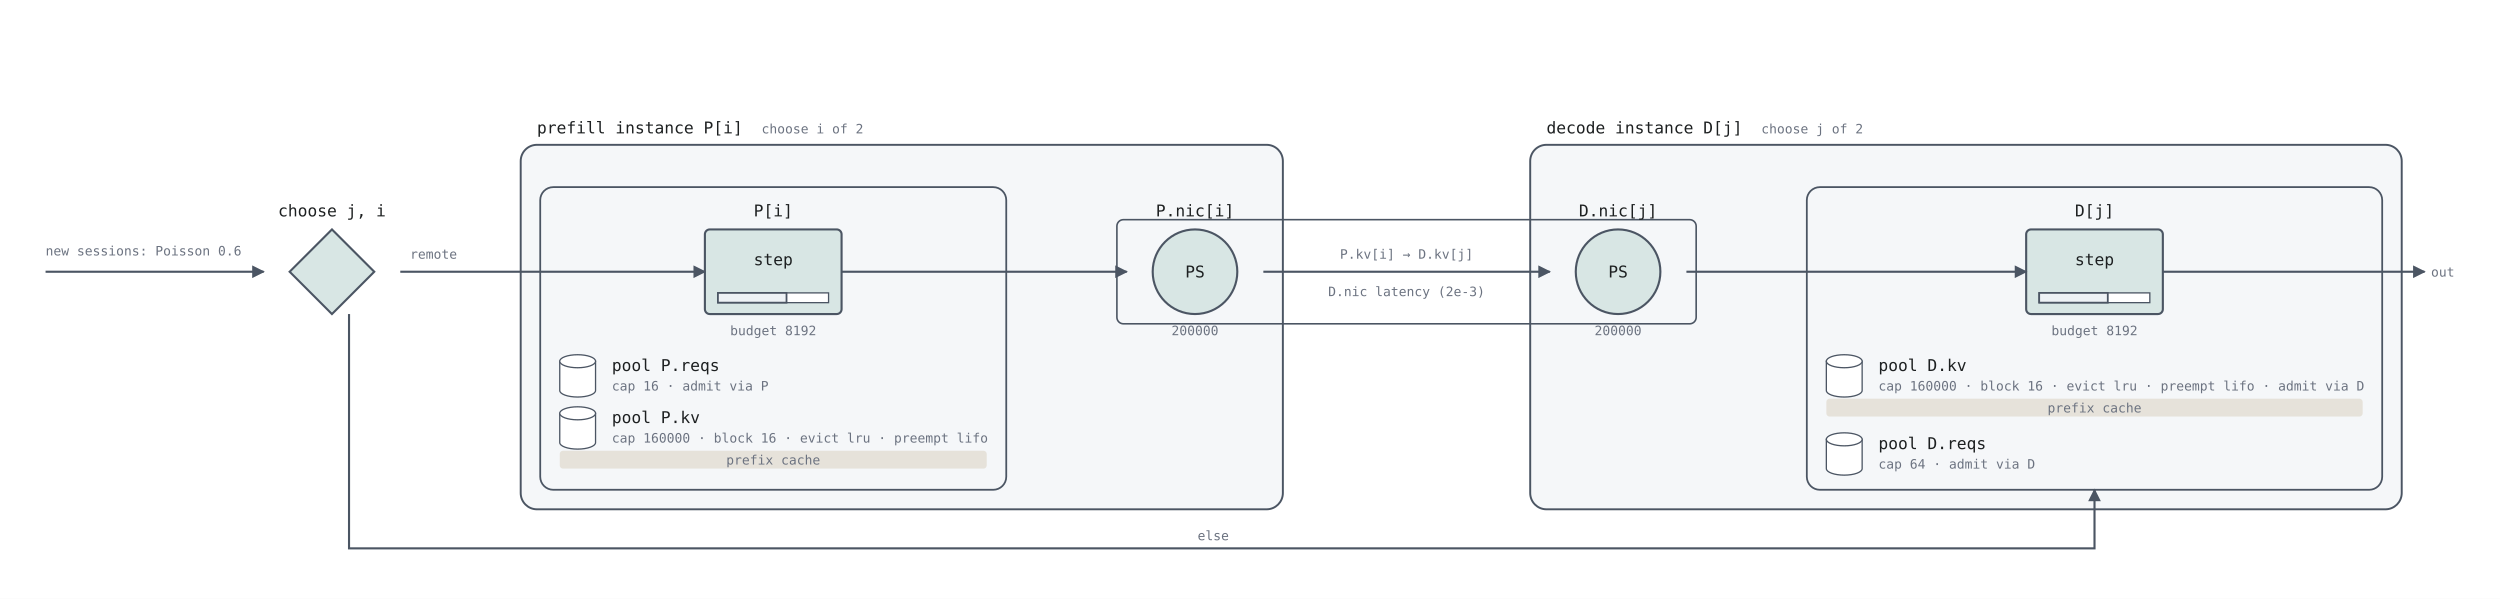
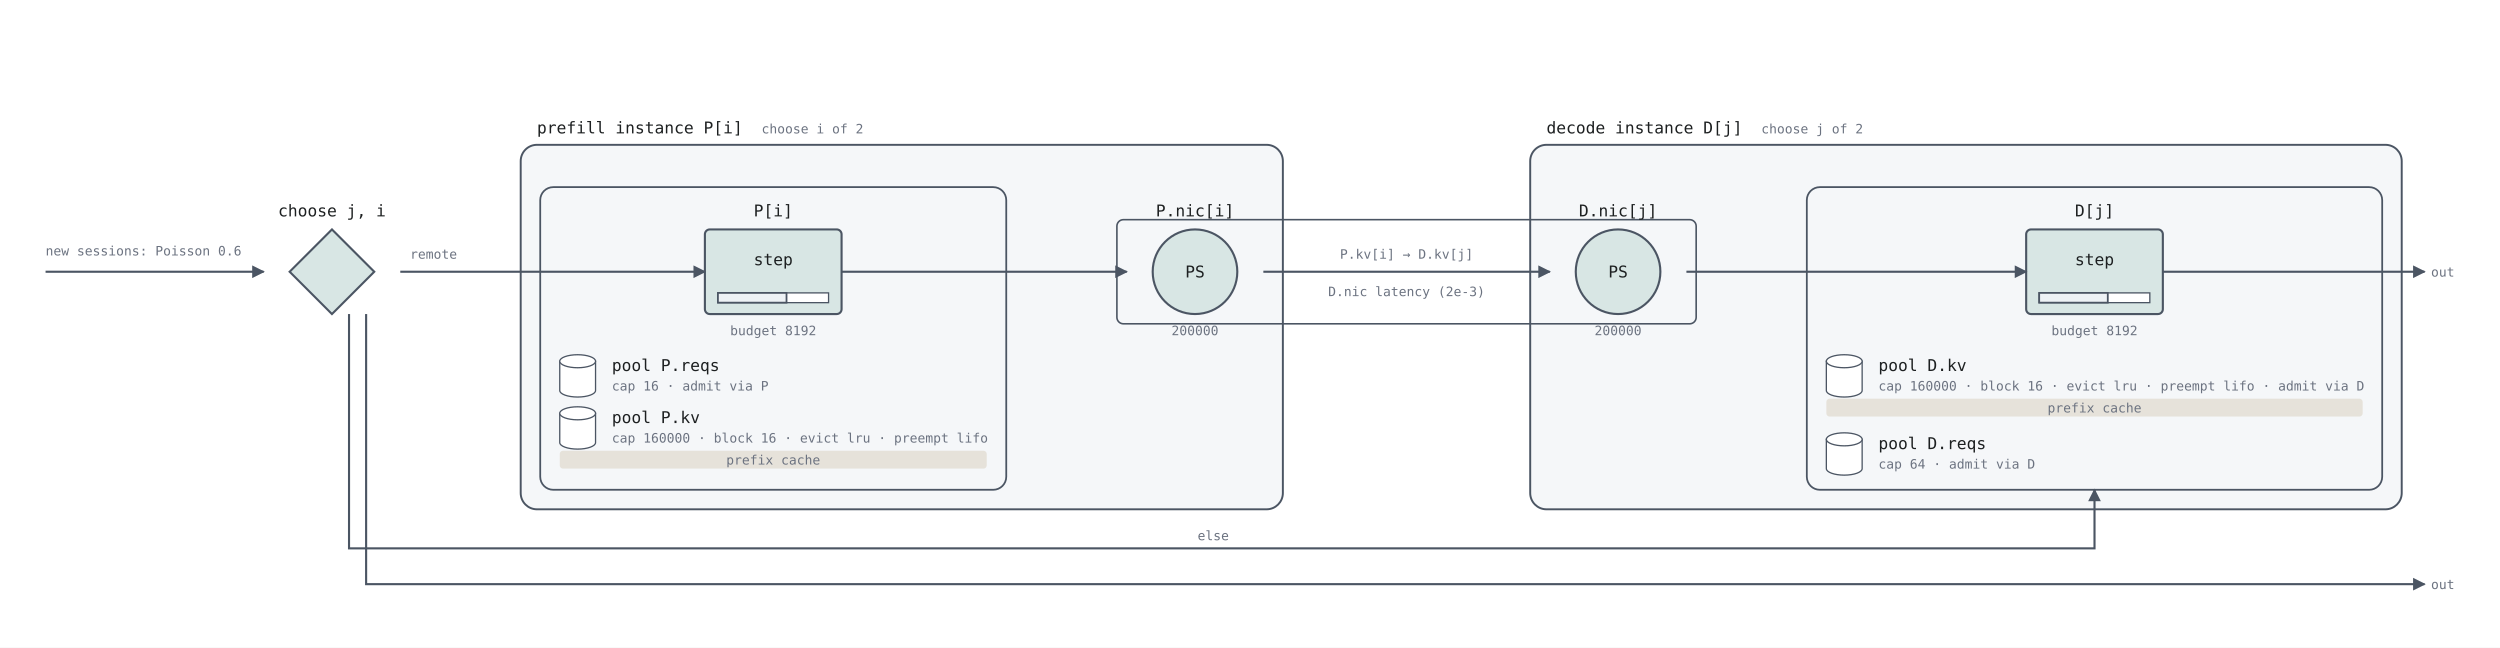
- <svg xmlns="http://www.w3.org/2000/svg" width="1536.4" height="368" viewBox="0 0 1536.4 368" role="img">
+ <svg xmlns="http://www.w3.org/2000/svg" width="1536.4" height="398" viewBox="0 0 1536.4 398" role="img">
  <style>
  text { font-family: ui-monospace, "SF Mono", Menlo, Consolas, monospace; }
  @media (prefers-color-scheme: dark) {
    text { fill: #e8e6e3; } text.dim { fill: #9aa4b2; }
    .bg { fill:#14171a }
    .solid { fill:#232a31;stroke:#b6bfcc }
    .cached { fill:#33302a }
    .instance { fill:#1a1f24;stroke:#b6bfcc }
    .frame { stroke:#b6bfcc }
    .enclosure { stroke:#9aa4b2 }
    .station { fill:#26403d;stroke:#b6bfcc }
    .cell { fill:#14171a;stroke:#b6bfcc }
    .rail { stroke:#b6bfcc }
    .flow { stroke:#b6bfcc }
    .back { stroke:#b6bfcc }
    .relation { stroke:#9aa4b2 }
  }
</style>
  <defs>
    <marker id="a" viewBox="0 0 10 10" refX="9" refY="5" markerWidth="6" markerHeight="6" orient="auto-start-reverse">
      <path d="M0 0 L10 5 L0 10 z" fill="context-stroke" />
    </marker>
  </defs>
-   <rect class="bg" fill="#ffffff" x="0" y="0" width="1536.4" height="368" />
+   <rect class="bg" fill="#ffffff" x="0" y="0" width="1536.4" height="398" />
  <rect class="instance" fill="#f5f7f9" stroke="#4b5563" stroke-width="1.2" x="940.4" y="89" width="535.6" height="224" rx="10" />
  <rect class="instance" fill="#f5f7f9" stroke="#4b5563" stroke-width="1.2" x="320" y="89" width="468.4" height="224" rx="10" />
  <rect class="rail" fill="none" stroke="#4b5563" stroke-width="1" x="686.4" y="135" width="356" height="64" rx="4" />
  <path class="flow" fill="none" stroke="#4b5563" stroke-width="1.3" d="M776.4 167 L952.4 167" marker-end="url(#a)" />
  <text x="864.4" y="159" text-anchor="middle" font-size="8" fill="#6b7280" class="dim">P.kv[i] → D.kv[j]</text>
  <text x="864.4" y="182" text-anchor="middle" font-size="8" fill="#6b7280" class="dim">D.nic latency (2e-3)</text>
  <rect class="frame" fill="none" stroke="#4b5563" stroke-width="1.1" x="332" y="115" width="286.4" height="186" rx="8" />
  <path class="cell" fill="#ffffff" stroke="#4b5563" stroke-width=".8" d="M 344 222 L 344 240 A 11 4 0 0 0 366 240 L 366 222 Z" />
  <ellipse class="cell" fill="#ffffff" stroke="#4b5563" stroke-width=".8" cx="355" cy="222" rx="11" ry="4" />
  <text x="376" y="228" text-anchor="start" font-size="10" fill="#1d2021">pool P.reqs</text>
  <text x="376" y="240" text-anchor="start" font-size="8" fill="#6b7280" class="dim">cap 16 · admit via P</text>
  <path class="cell" fill="#ffffff" stroke="#4b5563" stroke-width=".8" d="M 344 254 L 344 272 A 11 4 0 0 0 366 272 L 366 254 Z" />
  <ellipse class="cell" fill="#ffffff" stroke="#4b5563" stroke-width=".8" cx="355" cy="254" rx="11" ry="4" />
  <text x="376" y="260" text-anchor="start" font-size="10" fill="#1d2021">pool P.kv</text>
  <text x="376" y="272" text-anchor="start" font-size="8" fill="#6b7280" class="dim">cap 160000 · block 16 · evict lru · preempt lifo</text>
  <rect class="cached" fill="#e6e2da" stroke="none" x="344" y="277" width="262.4" height="11" rx="2" />
  <text x="475.2" y="285.5" text-anchor="middle" font-size="8" fill="#6b7280" class="dim">prefix cache</text>
  <rect class="frame" fill="none" stroke="#4b5563" stroke-width="1.1" x="1110.4" y="115" width="353.6" height="186" rx="8" />
  <path class="cell" fill="#ffffff" stroke="#4b5563" stroke-width=".8" d="M 1122.4 222 L 1122.4 240 A 11 4 0 0 0 1144.4 240 L 1144.4 222 Z" />
  <ellipse class="cell" fill="#ffffff" stroke="#4b5563" stroke-width=".8" cx="1133.4" cy="222" rx="11" ry="4" />
  <text x="1154.4" y="228" text-anchor="start" font-size="10" fill="#1d2021">pool D.kv</text>
  <text x="1154.4" y="240" text-anchor="start" font-size="8" fill="#6b7280" class="dim">cap 160000 · block 16 · evict lru · preempt lifo · admit via D</text>
  <rect class="cached" fill="#e6e2da" stroke="none" x="1122.4" y="245" width="329.6" height="11" rx="2" />
  <text x="1287.2" y="253.5" text-anchor="middle" font-size="8" fill="#6b7280" class="dim">prefix cache</text>
  <path class="cell" fill="#ffffff" stroke="#4b5563" stroke-width=".8" d="M 1122.4 270 L 1122.4 288 A 11 4 0 0 0 1144.4 288 L 1144.4 270 Z" />
  <ellipse class="cell" fill="#ffffff" stroke="#4b5563" stroke-width=".8" cx="1133.4" cy="270" rx="11" ry="4" />
  <text x="1154.4" y="276" text-anchor="start" font-size="10" fill="#1d2021">pool D.reqs</text>
  <text x="1154.4" y="288" text-anchor="start" font-size="8" fill="#6b7280" class="dim">cap 64 · admit via D</text>
  <polygon class="station" fill="#d8e6e4" stroke="#4b5563" stroke-width="1.3" points="204,141 230,167 204,193 178,167" />
  <text x="204" y="133" text-anchor="middle" font-size="10" fill="#1d2021">choose j, i</text>
  <rect class="station" fill="#d8e6e4" stroke="#4b5563" stroke-width="1.3" x="433.2" y="141" width="84" height="52" rx="3" />
  <rect class="cell" fill="#ffffff" stroke="#4b5563" stroke-width=".8" x="441.2" y="180" width="68" height="6" />
  <rect class="solid" fill="#eef2f5" stroke="#4b5563" stroke-width="1.1" x="441.2" y="180" width="42.16" height="6" />
  <text x="475.2" y="163" text-anchor="middle" font-size="10" fill="#1d2021">step</text>
  <text x="475.2" y="133" text-anchor="middle" font-size="10" fill="#1d2021">P[i]</text>
  <text x="475.2" y="206" text-anchor="middle" font-size="8" fill="#6b7280" class="dim">budget 8192</text>
  <circle class="station" fill="#d8e6e4" stroke="#4b5563" stroke-width="1.3" cx="734.4" cy="167" r="26" />
  <text x="734.4" y="170.5" text-anchor="middle" font-size="10" fill="#1d2021">PS</text>
  <text x="734.4" y="133" text-anchor="middle" font-size="10" fill="#1d2021">P.nic[i]</text>
  <text x="734.4" y="206" text-anchor="middle" font-size="8" fill="#6b7280" class="dim">200000</text>
  <circle class="station" fill="#d8e6e4" stroke="#4b5563" stroke-width="1.3" cx="994.4" cy="167" r="26" />
  <text x="994.4" y="170.5" text-anchor="middle" font-size="10" fill="#1d2021">PS</text>
  <text x="994.4" y="133" text-anchor="middle" font-size="10" fill="#1d2021">D.nic[j]</text>
  <text x="994.4" y="206" text-anchor="middle" font-size="8" fill="#6b7280" class="dim">200000</text>
  <rect class="station" fill="#d8e6e4" stroke="#4b5563" stroke-width="1.3" x="1245.2" y="141" width="84" height="52" rx="3" />
  <rect class="cell" fill="#ffffff" stroke="#4b5563" stroke-width=".8" x="1253.2" y="180" width="68" height="6" />
  <rect class="solid" fill="#eef2f5" stroke="#4b5563" stroke-width="1.1" x="1253.2" y="180" width="42.16" height="6" />
  <text x="1287.2" y="163" text-anchor="middle" font-size="10" fill="#1d2021">step</text>
  <text x="1287.2" y="133" text-anchor="middle" font-size="10" fill="#1d2021">D[j]</text>
  <text x="1287.2" y="206" text-anchor="middle" font-size="8" fill="#6b7280" class="dim">budget 8192</text>
  <text x="330" y="82" text-anchor="start" font-size="10" fill="#1d2021">prefill instance P[i]</text>
  <text x="468" y="82" text-anchor="start" font-size="8" fill="#6b7280" class="dim">choose i of 2</text>
  <text x="950.4" y="82" text-anchor="start" font-size="10" fill="#1d2021">decode instance D[j]</text>
  <text x="1082.4" y="82" text-anchor="start" font-size="8" fill="#6b7280" class="dim">choose j of 2</text>
  <path class="flow" fill="none" stroke="#4b5563" stroke-width="1.3" d="M28 167 L162 167" marker-end="url(#a)" />
  <text x="28" y="157" text-anchor="start" font-size="8" fill="#6b7280" class="dim">new sessions: Poisson 0.6</text>
  <path class="flow" fill="none" stroke="#4b5563" stroke-width="1.3" d="M246 167 L433.2 167" marker-end="url(#a)" />
  <text x="252" y="159" text-anchor="start" font-size="8" fill="#6b7280" class="dim">remote</text>
  <path class="flow" fill="none" stroke="#4b5563" stroke-width="1.3" d="M517.2 167 L692.4 167" marker-end="url(#a)" />
  <path class="flow" fill="none" stroke="#4b5563" stroke-width="1.3" d="M1036.4 167 L1245.2 167" marker-end="url(#a)" />
  <path class="flow" fill="none" stroke="#4b5563" stroke-width="1.3" d="M214.5 193 L214.5 337 L1287.2 337 L1287.2 301" marker-end="url(#a)" />
  <text x="745.6" y="332" text-anchor="middle" font-size="8" fill="#6b7280" class="dim">else</text>
  <path class="flow" fill="none" stroke="#4b5563" stroke-width="1.3" d="M1329.2 167 L1490 167" marker-end="url(#a)" />
  <text x="1494" y="170" text-anchor="start" font-size="8" fill="#6b7280" class="dim">out</text>
+   <path class="flow" fill="none" stroke="#4b5563" stroke-width="1.3" d="M225 193 L225 359 L1490 359" marker-end="url(#a)" />
+   <text x="1494" y="362" text-anchor="start" font-size="8" fill="#6b7280" class="dim">out</text>
</svg>
